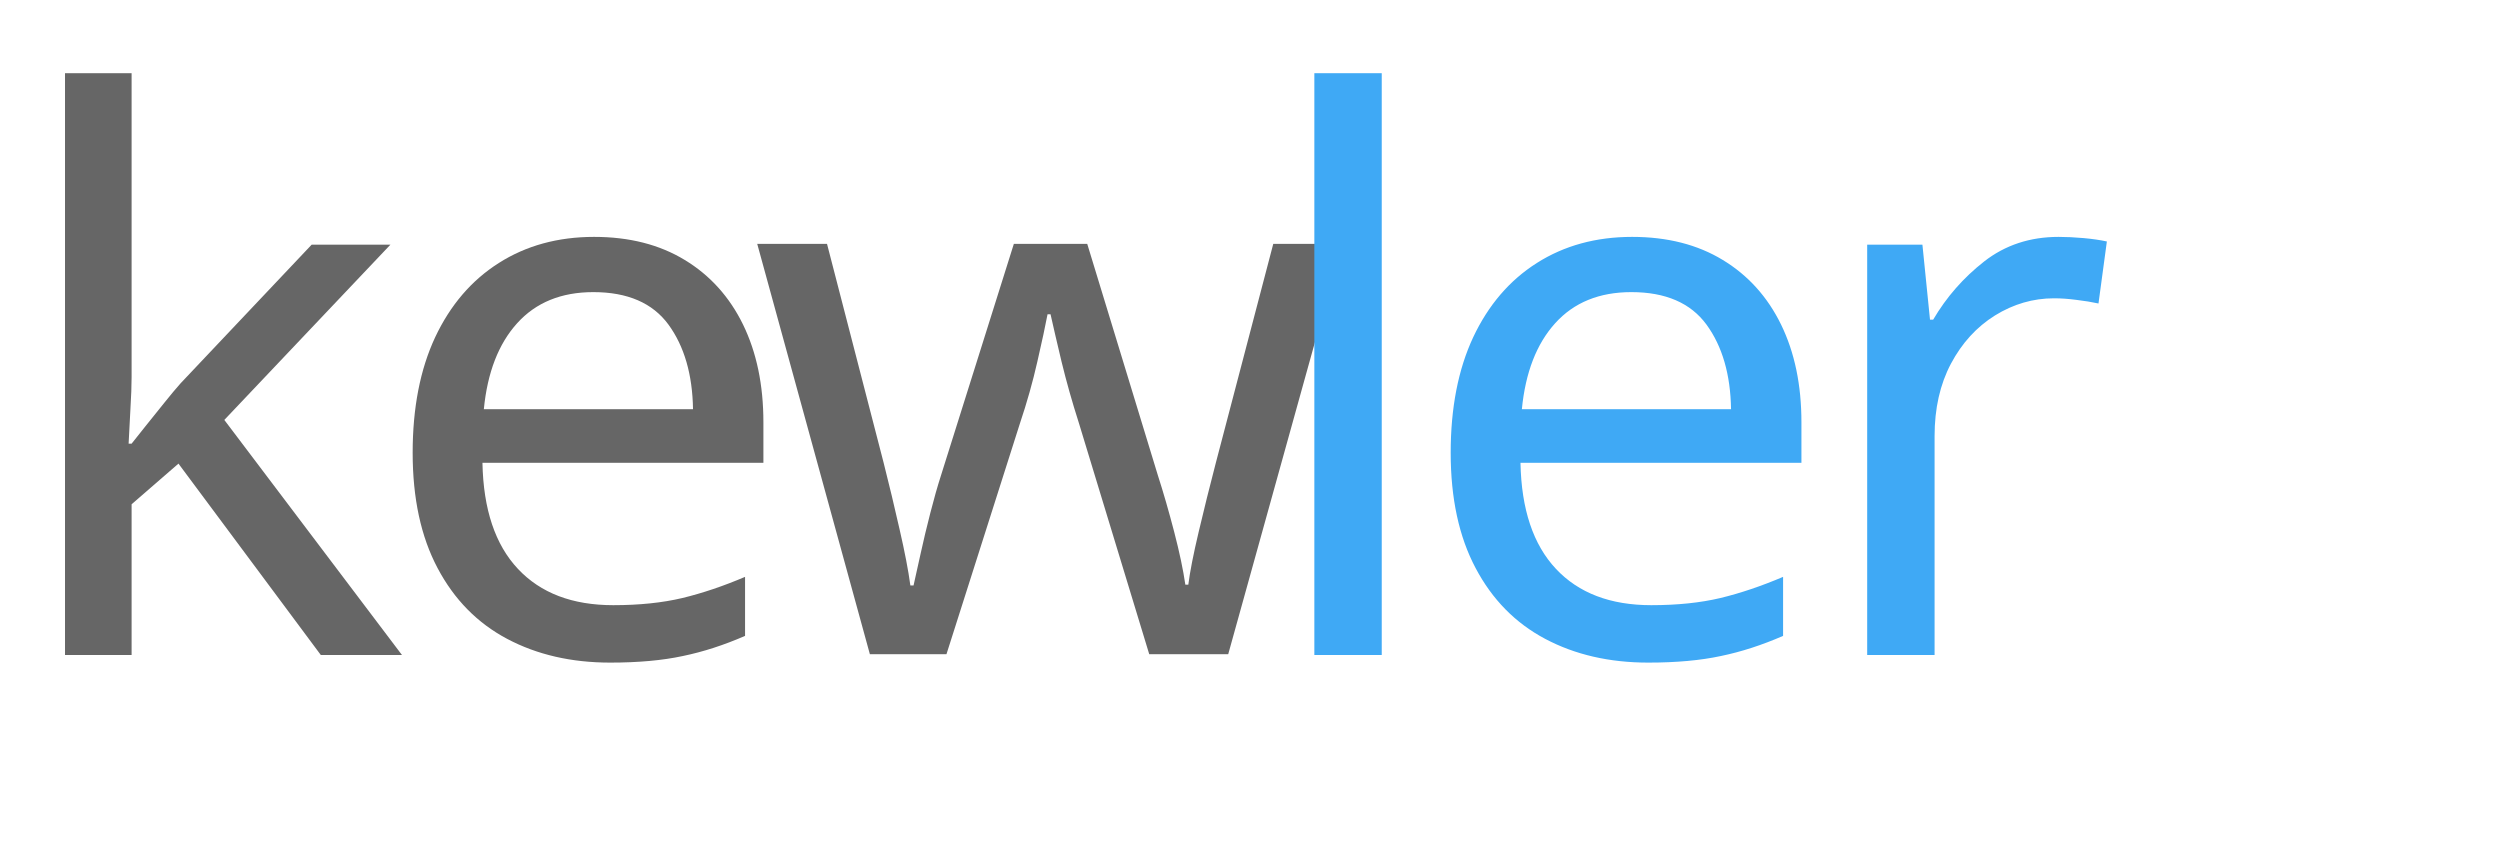
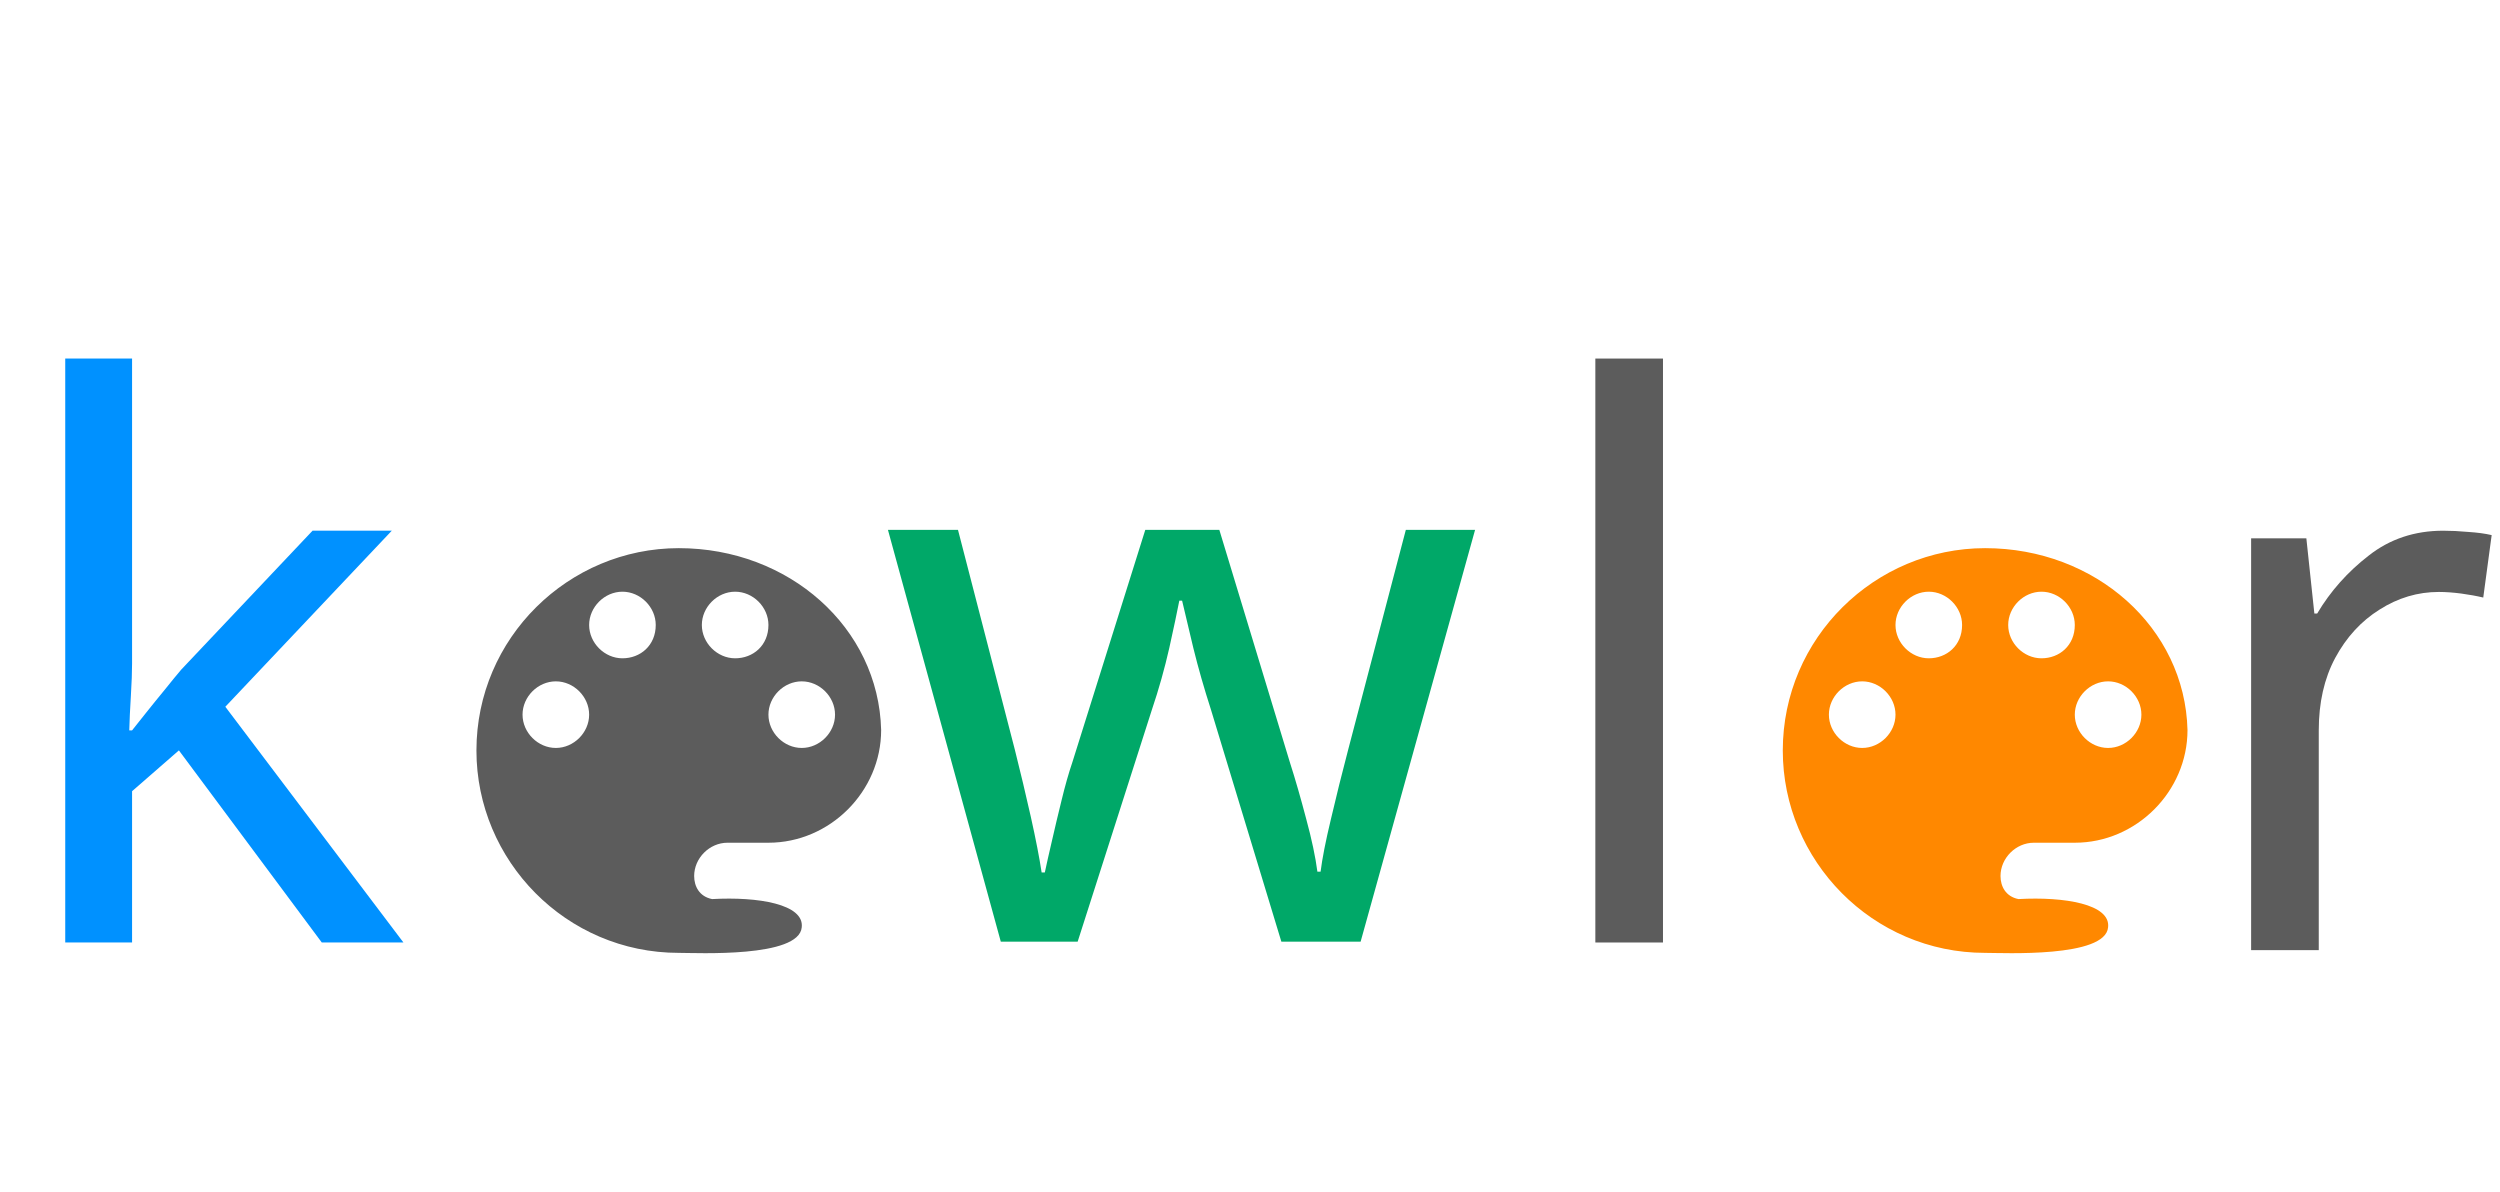
- <svg xmlns="http://www.w3.org/2000/svg" id="Layer_1" viewBox="0 0 195.9 67.6">
-   <style>.st0{fill:#666}.st1{font-family:'RobotoMonoForPowerline-Medium'}.st2{font-size:60px}.st3{letter-spacing:-3}.st4{fill:#3fa9f5}</style>
-   <text id="XMLID_1_" transform="translate(0 51.328)">
-     <tspan x="0" y="0" class="st0 st1 st2 st3">kew</tspan>
-     <tspan x="97.9" y="0" class="st4 st1 st2 st3">ler</tspan>
+ <svg xmlns="http://www.w3.org/2000/svg" id="Layer_1" viewBox="0 0 97.6 46.5">
+   <style>.st0{fill:#00a868}.st1{font-family:'Exo-Black'}.st2{font-size:30px}.st3{fill:#5c5c5c}.st4{fill:#0091ff}.st5{fill:#f80}</style>
+   <text id="XMLID_1_" transform="translate(34.337 36.795)">
+     <tspan x="0" y="0" class="st0 st1 st2">w</tspan>
+     <tspan x="25.4" y="0" class="st3 st1 st2">l</tspan>
  </text>
+   <g id="XMLID_8_">
+     <g id="XMLID_9_">
+       <path id="XMLID_10_" class="st3" d="M26.5 21.4c-4.3 0-7.9 3.5-7.9 7.9 0 4.3 3.5 7.9 7.9 7.9.7 0 4.7.2 4.8-1 .1-.9-1.7-1.2-3.5-1.1-.5-.1-.7-.5-.7-.9 0-.7.6-1.3 1.3-1.3H30c2.4 0 4.4-2 4.4-4.4-.1-4-3.6-7.1-7.9-7.1zm-4.8 7.8c-.7 0-1.3-.6-1.3-1.3s.6-1.3 1.3-1.3c.7 0 1.3.6 1.3 1.3s-.6 1.3-1.3 1.3zm2.6-3.5c-.7 0-1.3-.6-1.3-1.3 0-.7.6-1.3 1.3-1.3.7 0 1.3.6 1.3 1.3 0 .8-.6 1.3-1.3 1.3zm4.4 0c-.7 0-1.3-.6-1.3-1.3 0-.7.6-1.3 1.3-1.3.7 0 1.3.6 1.3 1.3 0 .8-.6 1.3-1.3 1.3zm2.6 3.5c-.7 0-1.3-.6-1.3-1.3s.6-1.3 1.3-1.3c.7 0 1.3.6 1.3 1.3s-.6 1.3-1.3 1.3z" />
+     </g>
+   </g>
+   <text id="XMLID_7_" transform="translate(31.75 25.98)" class="st1 st2" />
+   <text id="XMLID_12_" transform="translate(0 36.795)" class="st4 st1 st2">k</text>
+   <text id="XMLID_13_" transform="translate(85.337 37.094)" class="st3 st1 st2">r</text>
+   <g id="XMLID_14_">
+     <g id="XMLID_15_">
+       <path id="XMLID_16_" class="st5" d="M77.5 21.4c-4.3 0-7.9 3.5-7.9 7.9 0 4.3 3.5 7.9 7.9 7.9.7 0 4.7.2 4.8-1 .1-.9-1.7-1.2-3.5-1.1-.5-.1-.7-.5-.7-.9 0-.7.6-1.3 1.3-1.3H81c2.4 0 4.4-2 4.4-4.4-.1-4-3.6-7.1-7.9-7.1zm-4.8 7.8c-.7 0-1.3-.6-1.3-1.3s.6-1.3 1.3-1.3c.7 0 1.3.6 1.3 1.3s-.6 1.3-1.3 1.3zm2.6-3.5c-.7 0-1.3-.6-1.3-1.3 0-.7.6-1.3 1.3-1.3.7 0 1.3.6 1.3 1.3 0 .8-.6 1.3-1.3 1.3zm4.4 0c-.7 0-1.3-.6-1.3-1.3 0-.7.6-1.3 1.3-1.3.7 0 1.3.6 1.3 1.3 0 .8-.6 1.3-1.3 1.3zm2.6 3.5c-.7 0-1.3-.6-1.3-1.3s.6-1.3 1.3-1.3c.7 0 1.3.6 1.3 1.3s-.6 1.3-1.3 1.3z" />
+     </g>
+   </g>
</svg>
